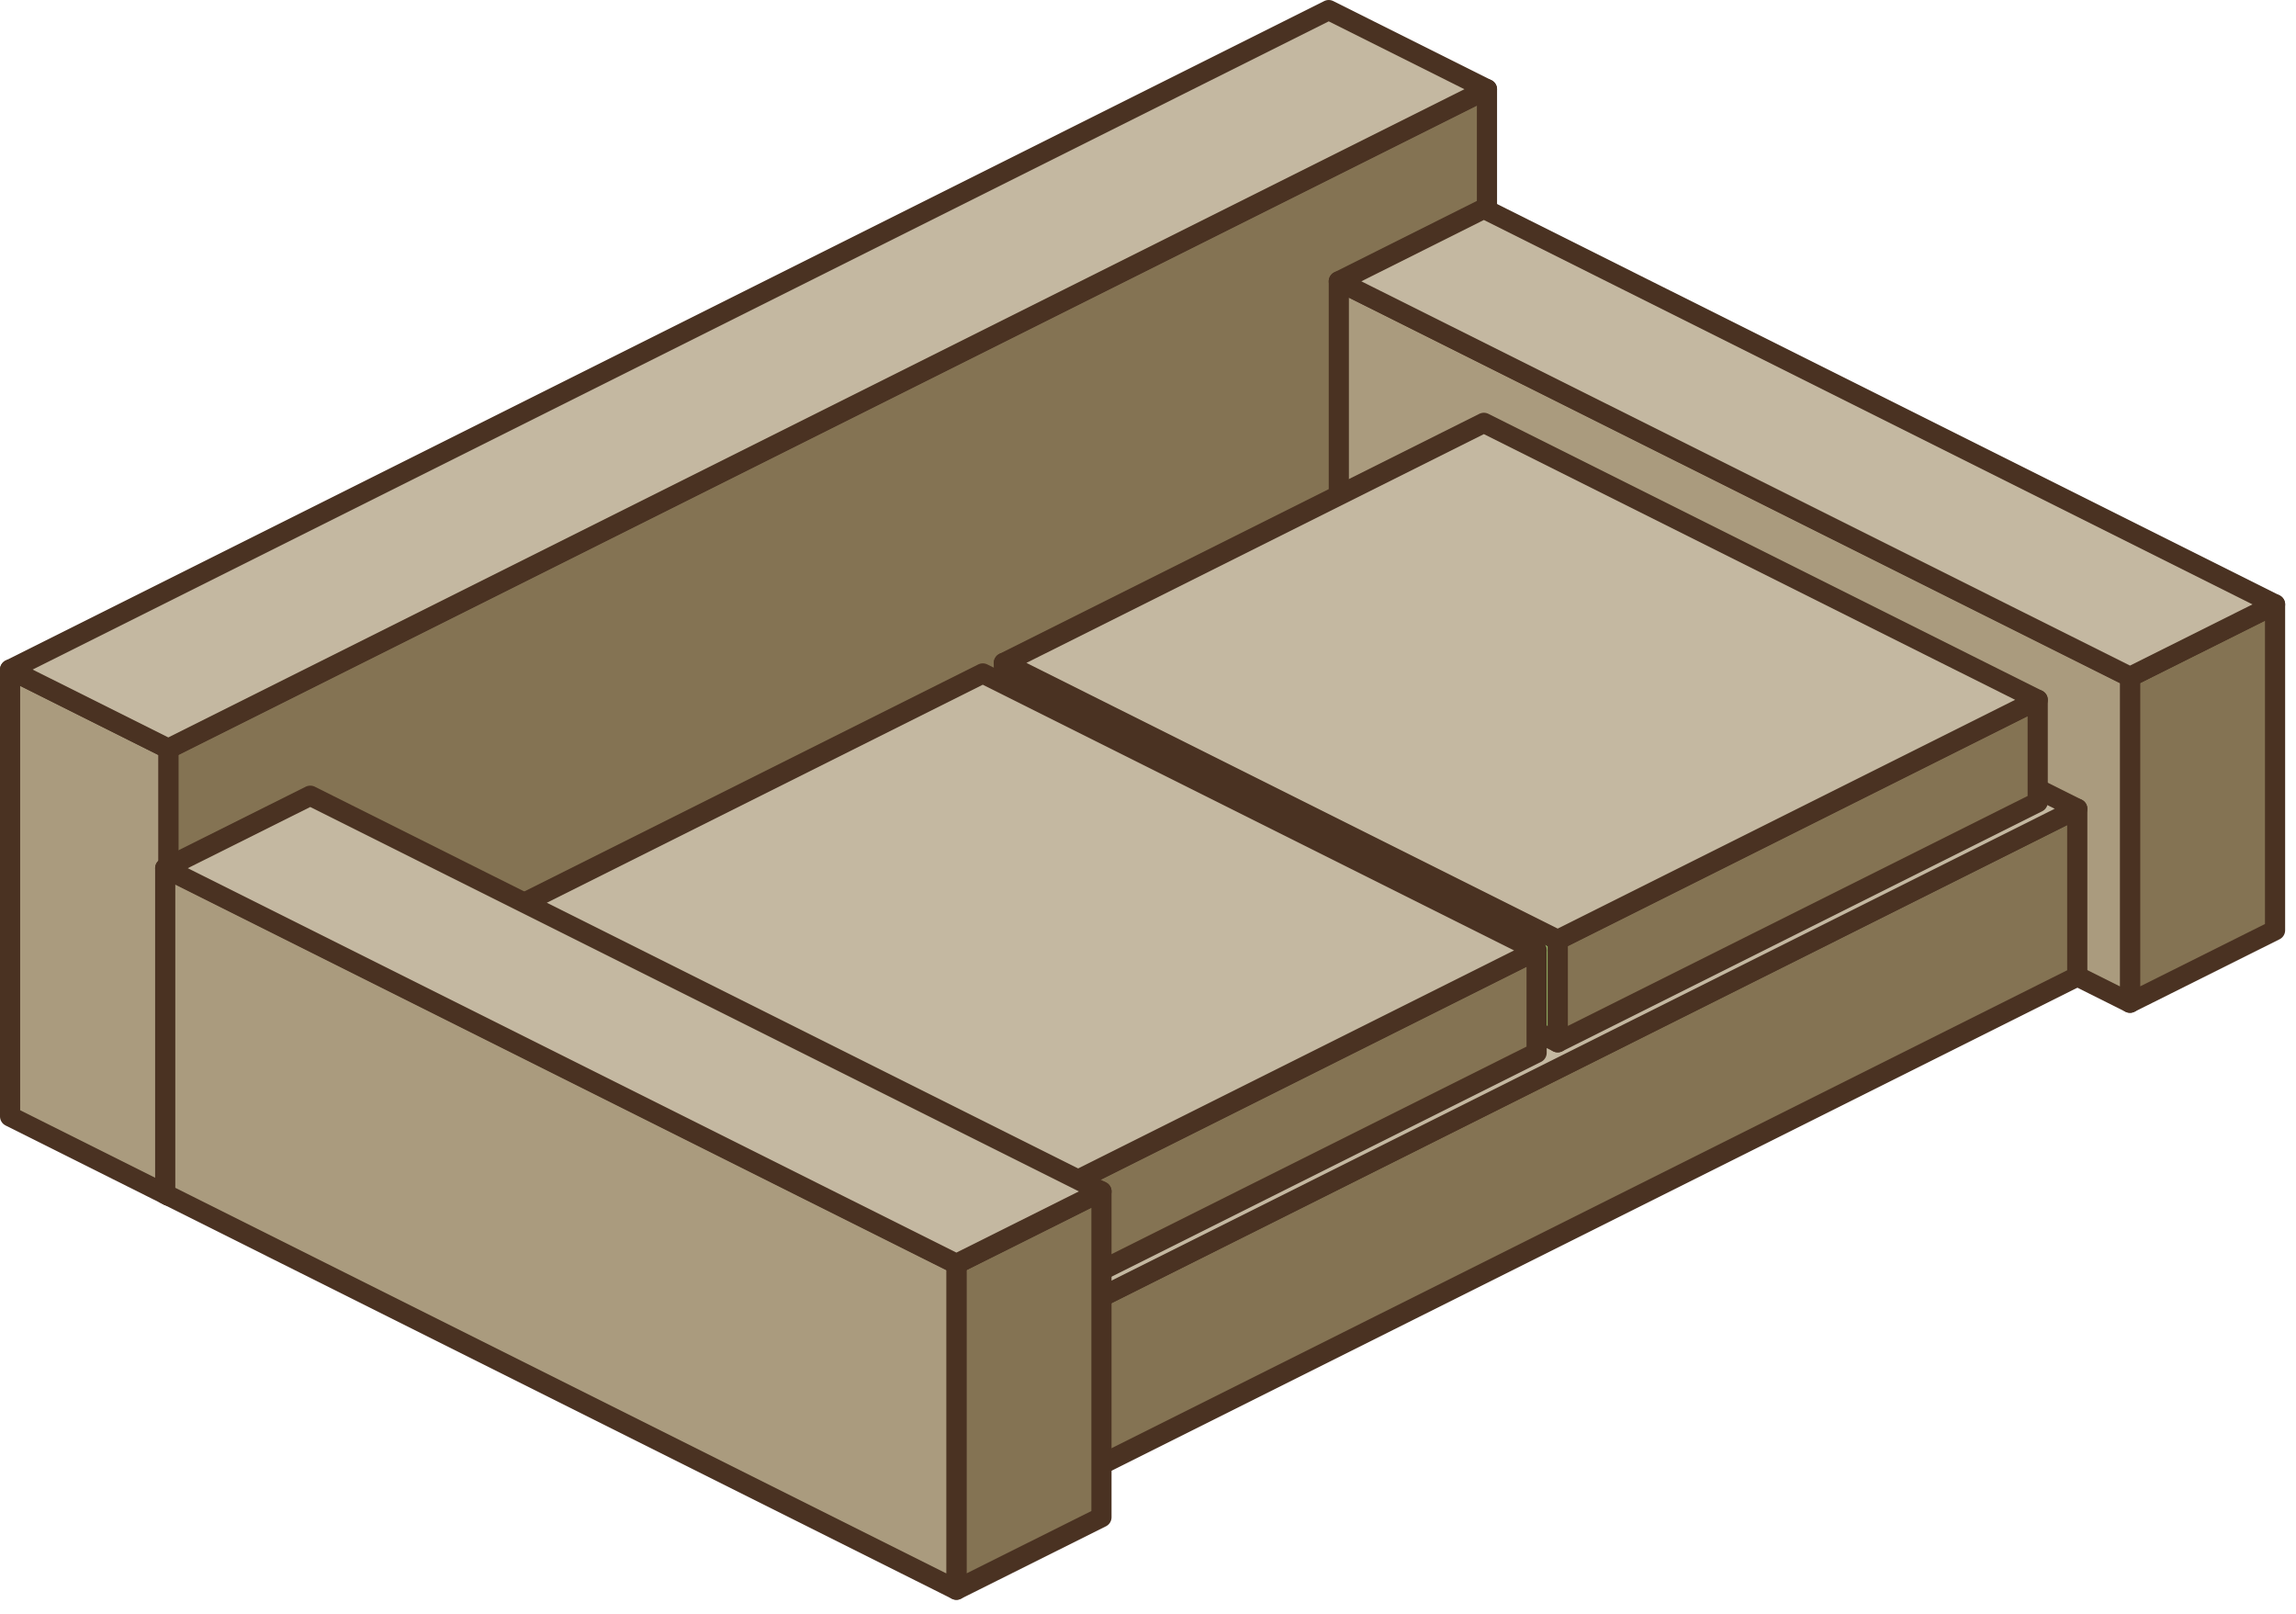
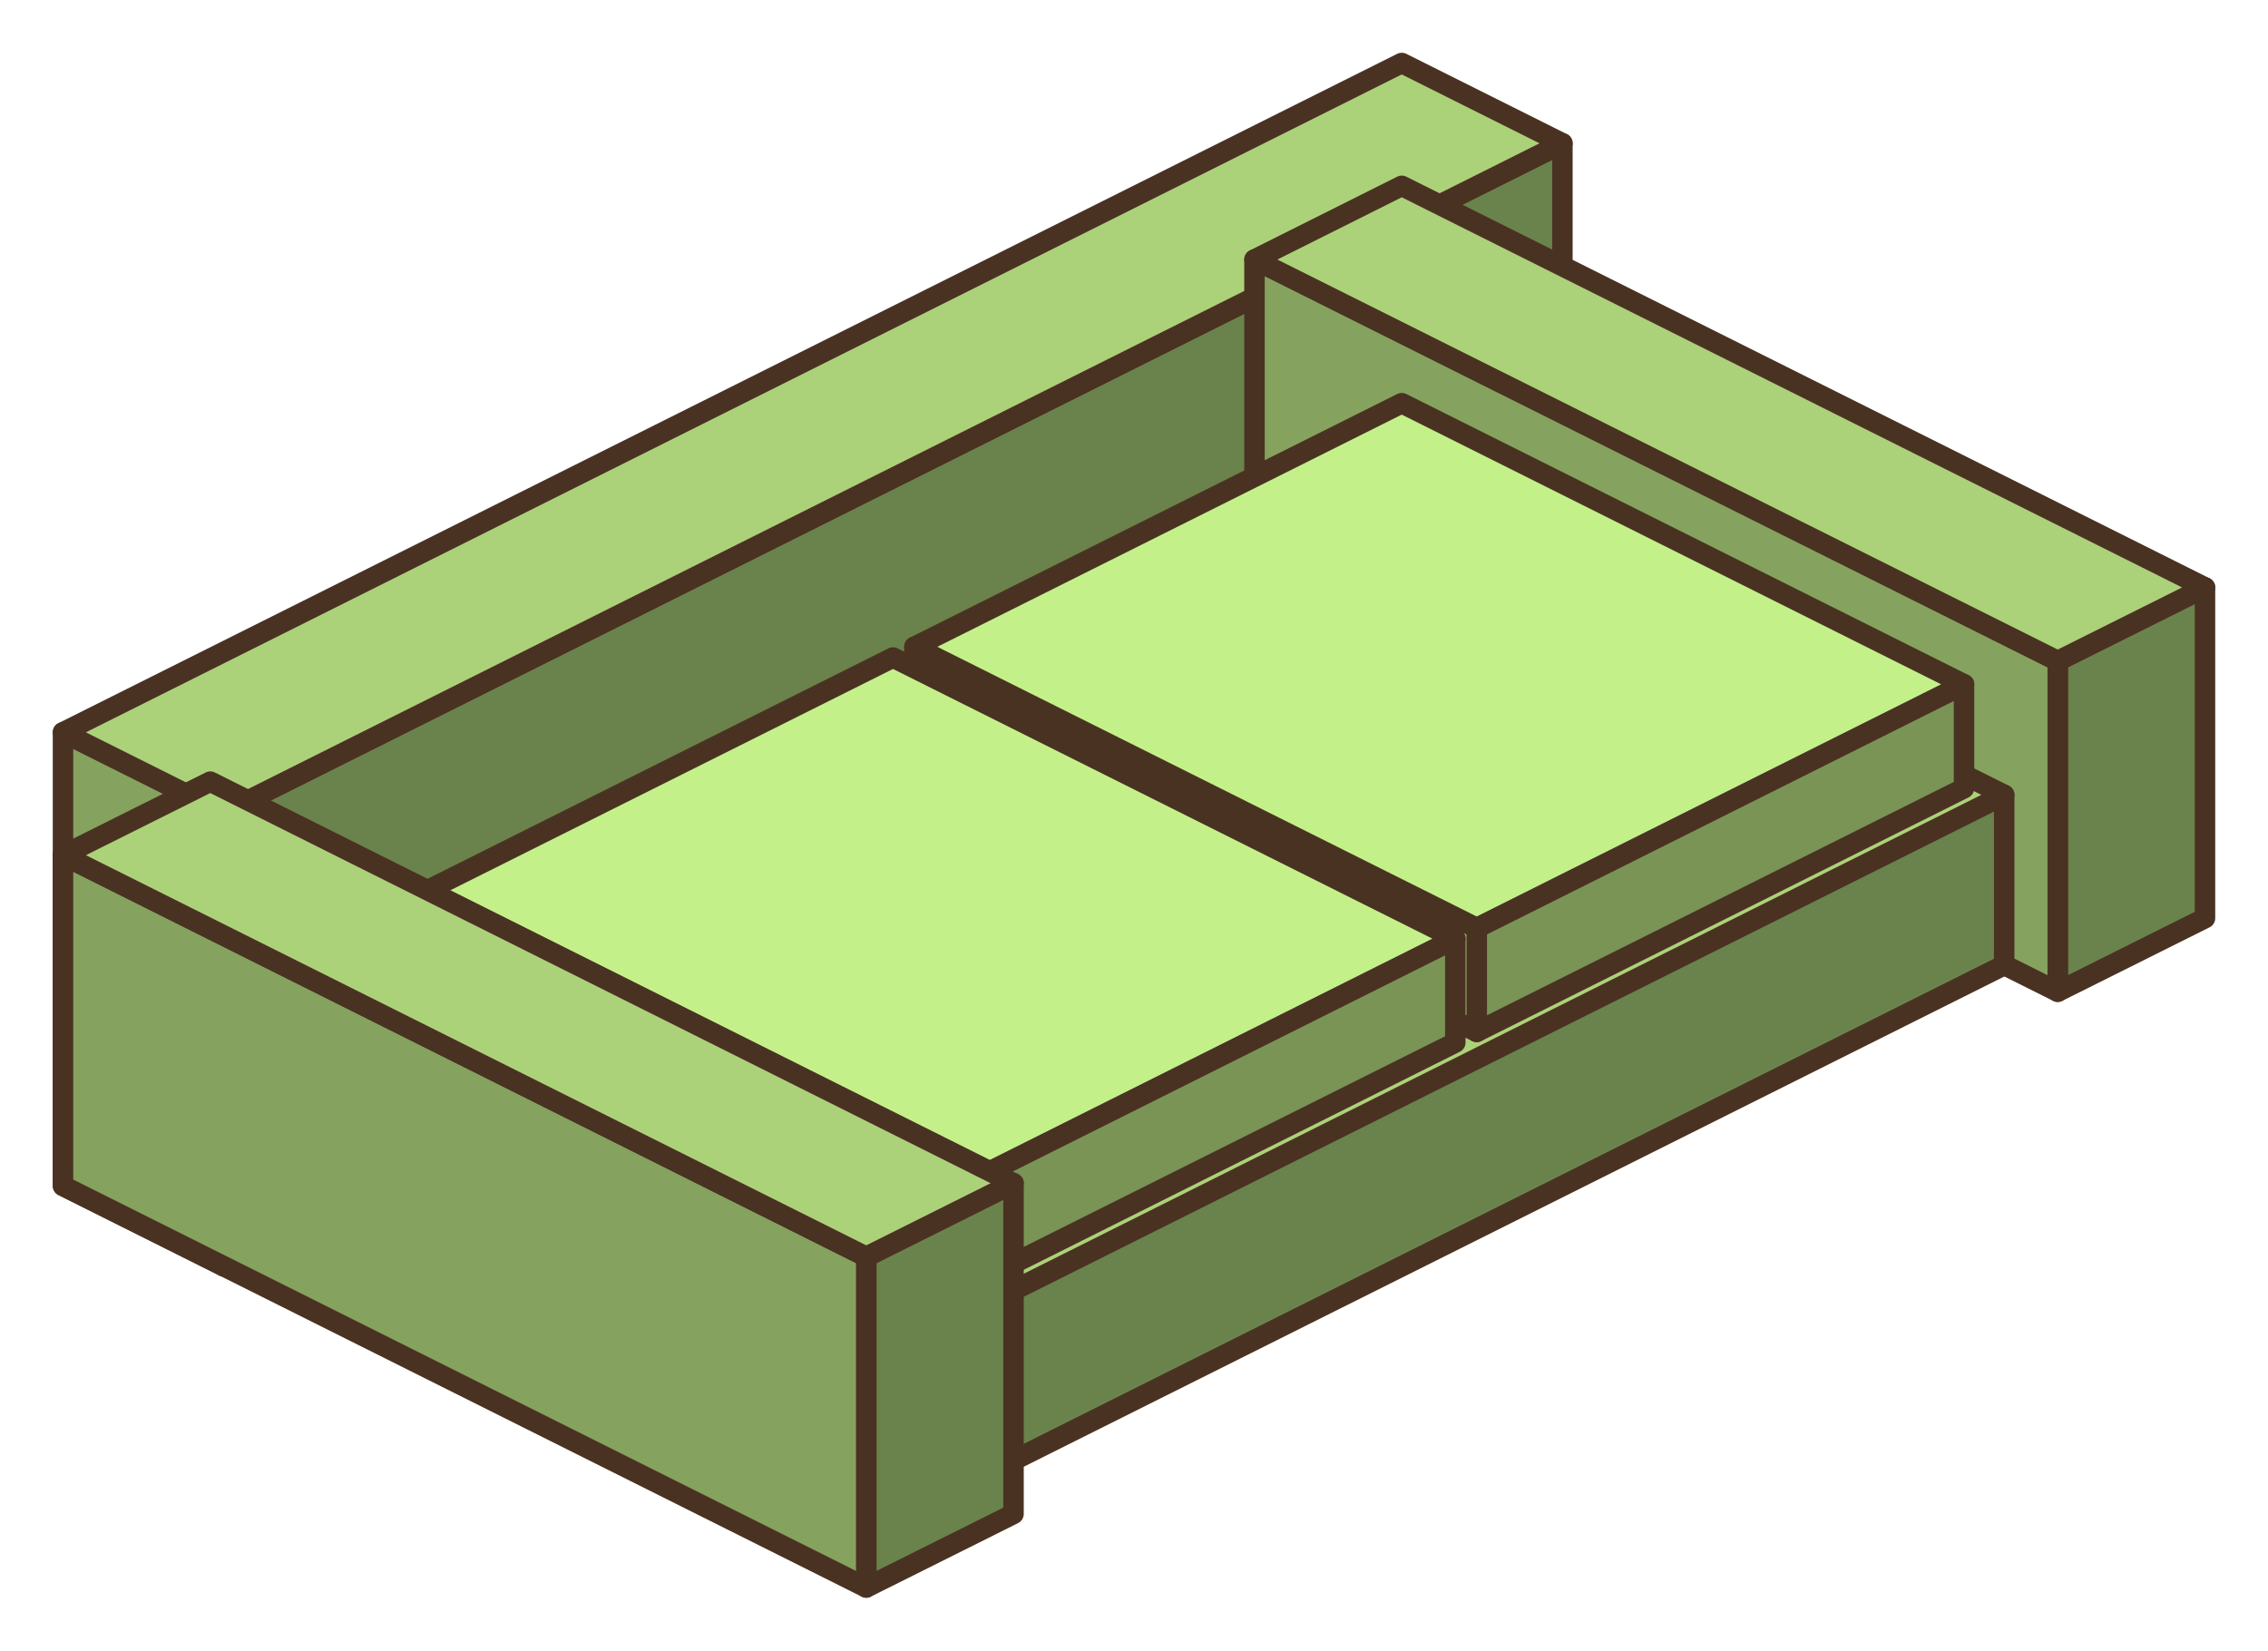
- <svg xmlns="http://www.w3.org/2000/svg" width="148" height="104" viewBox="0 0 148 104" fill="none">
-   <path d="M95.85 5.75L10.85 48.25V77.05L95.85 34.55V5.75Z" fill="#847353" stroke="#4A3222" stroke-width="1.3" stroke-linejoin="round" />
-   <path d="M0.65 43.15L10.85 48.25V77.05L0.65 71.95V43.15Z" fill="#AA9B7E" stroke="#4A3222" stroke-width="1.3" stroke-linejoin="round" />
-   <path d="M85.65 0.65L95.85 5.75L10.85 48.25L0.65 43.15L85.65 0.65Z" fill="#C4B8A1" stroke="#4A3222" stroke-width="1.3" stroke-linejoin="round" />
-   <path d="M146.65 38.95L137.3 43.62V64.62L146.65 59.95V38.95Z" fill="#847353" stroke="#4A3222" stroke-width="1.3" stroke-linejoin="round" />
-   <path d="M86.3 18.13L137.3 43.62V64.62L86.3 39.13V18.13Z" fill="#AA9B7E" stroke="#4A3222" stroke-width="1.3" stroke-linejoin="round" />
-   <path d="M95.65 13.45L146.65 38.95L137.3 43.62L86.3 18.13L95.65 13.45Z" fill="#C4B8A1" stroke="#4A3222" stroke-width="1.3" stroke-linejoin="round" />
-   <path d="M133.9 52.12L67.6 85.28V96.08L133.9 62.93V52.12Z" fill="#847353" stroke="#4A3222" stroke-width="1.3" stroke-linejoin="round" />
-   <path d="M29.35 66.15L67.6 85.28V96.08L29.35 76.95V66.15Z" fill="#85A25E" stroke="#4A3222" stroke-width="1.3" stroke-linejoin="round" />
-   <path d="M95.65 33L133.9 52.12L67.6 85.28L29.35 66.15L95.65 33Z" fill="#C4B8A1" stroke="#4A3222" stroke-width="1.3" stroke-linejoin="round" />
-   <path d="M131.35 45.1L100.41 60.57V67.17L131.35 51.7V45.1Z" fill="#847353" stroke="#4A3222" stroke-width="1.3" stroke-linejoin="round" />
-   <path d="M64.71 42.72L100.41 60.57V67.17L64.71 49.32V42.72Z" fill="#97B96A" stroke="#4A3222" stroke-width="1.3" stroke-linejoin="round" />
-   <path d="M95.65 27.25L131.35 45.1L100.41 60.57L64.71 42.72L95.65 27.25Z" fill="#C4B8A1" stroke="#4A3222" stroke-width="1.3" stroke-linejoin="round" />
-   <path d="M99.05 61.25L68.11 76.72V83.32L99.05 67.85V61.25Z" fill="#847353" stroke="#4A3222" stroke-width="1.3" stroke-linejoin="round" />
-   <path d="M32.41 58.87L68.11 76.72V83.32L32.41 65.47V58.87Z" fill="#97B96A" stroke="#4A3222" stroke-width="1.3" stroke-linejoin="round" />
-   <path d="M63.35 43.4L99.05 61.25L68.11 76.72L32.41 58.87L63.35 43.4Z" fill="#C4B8A1" stroke="#4A3222" stroke-width="1.3" stroke-linejoin="round" />
-   <path d="M71 76.78L61.65 81.45V102.45L71 97.78V76.78Z" fill="#847353" stroke="#4A3222" stroke-width="1.3" stroke-linejoin="round" />
-   <path d="M10.65 55.95L61.65 81.45V102.45L10.65 76.95V55.95Z" fill="#AA9B7E" stroke="#4A3222" stroke-width="1.3" stroke-linejoin="round" />
-   <path d="M20 51.28L71 76.78L61.65 81.45L10.65 55.95L20 51.28Z" fill="#C4B8A1" stroke="#4A3222" stroke-width="1.3" stroke-linejoin="round" />
+ <svg xmlns="http://www.w3.org/2000/svg" viewBox="-89 -32.8 144 104.8" width="144" height="104.8">
+   <rect id="bounds" x="-89" y="-32.8" width="144" height="104.8" fill="none" stroke="none" />
+   <polygon points="10.2,-23.7 -74.8,18.8 -74.8,47.6 10.2,5.1" fill="#6a824b" stroke="#4a3222" stroke-width="1.3" stroke-linejoin="round" />
+   <polygon points="-85,13.7 -74.8,18.8 -74.8,47.6 -85,42.5" fill="#85a25e" stroke="#4a3222" stroke-width="1.3" stroke-linejoin="round" />
+   <polygon points="0,-28.8 10.2,-23.7 -74.8,18.8 -85,13.7" fill="#acd279" stroke="#4a3222" stroke-width="1.3" stroke-linejoin="round" />
+   <polygon points="51,4.5 41.65,9.17 41.65,30.17 51,25.5" fill="#6a824b" stroke="#4a3222" stroke-width="1.3" stroke-linejoin="round" />
+   <polygon points="-9.35,-16.32 41.65,9.17 41.65,30.17 -9.35,4.68" fill="#85a25e" stroke="#4a3222" stroke-width="1.3" stroke-linejoin="round" />
+   <polygon points="0,-21 51,4.5 41.65,9.17 -9.35,-16.32" fill="#acd279" stroke="#4a3222" stroke-width="1.3" stroke-linejoin="round" />
+   <polygon points="38.25,17.67 -28.05,50.83 -28.05,61.63 38.25,28.48" fill="#6a824b" stroke="#4a3222" stroke-width="1.3" stroke-linejoin="round" />
+   <polygon points="-66.3,31.7 -28.05,50.83 -28.05,61.63 -66.3,42.5" fill="#85a25e" stroke="#4a3222" stroke-width="1.3" stroke-linejoin="round" />
+   <polygon points="0,-1.45 38.25,17.67 -28.05,50.83 -66.3,31.7" fill="#acd279" stroke="#4a3222" stroke-width="1.3" stroke-linejoin="round" />
+   <polygon points="35.7,10.65 4.76,26.12 4.76,32.72 35.7,17.25" fill="#799455" stroke="#4a3222" stroke-width="1.3" stroke-linejoin="round" />
+   <polygon points="-30.94,8.27 4.76,26.12 4.76,32.72 -30.94,14.87" fill="#97b96a" stroke="#4a3222" stroke-width="1.3" stroke-linejoin="round" />
+   <polygon points="0,-7.2 35.7,10.65 4.76,26.12 -30.94,8.27" fill="#c4f08a" stroke="#4a3222" stroke-width="1.3" stroke-linejoin="round" />
+   <polygon points="3.4,26.8 -27.54,42.27 -27.54,48.87 3.4,33.4" fill="#799455" stroke="#4a3222" stroke-width="1.3" stroke-linejoin="round" />
+   <polygon points="-63.24,24.42 -27.54,42.27 -27.54,48.87 -63.24,31.02" fill="#97b96a" stroke="#4a3222" stroke-width="1.3" stroke-linejoin="round" />
+   <polygon points="-32.3,8.95 3.4,26.8 -27.54,42.27 -63.24,24.42" fill="#c4f08a" stroke="#4a3222" stroke-width="1.3" stroke-linejoin="round" />
+   <polygon points="-24.65,42.33 -34,47 -34,68 -24.65,63.33" fill="#6a824b" stroke="#4a3222" stroke-width="1.3" stroke-linejoin="round" />
+   <polygon points="-85,21.5 -34,47 -34,68 -85,42.5" fill="#85a25e" stroke="#4a3222" stroke-width="1.3" stroke-linejoin="round" />
+   <polygon points="-75.65,16.83 -24.65,42.33 -34,47 -85,21.5" fill="#acd279" stroke="#4a3222" stroke-width="1.3" stroke-linejoin="round" />
</svg>
